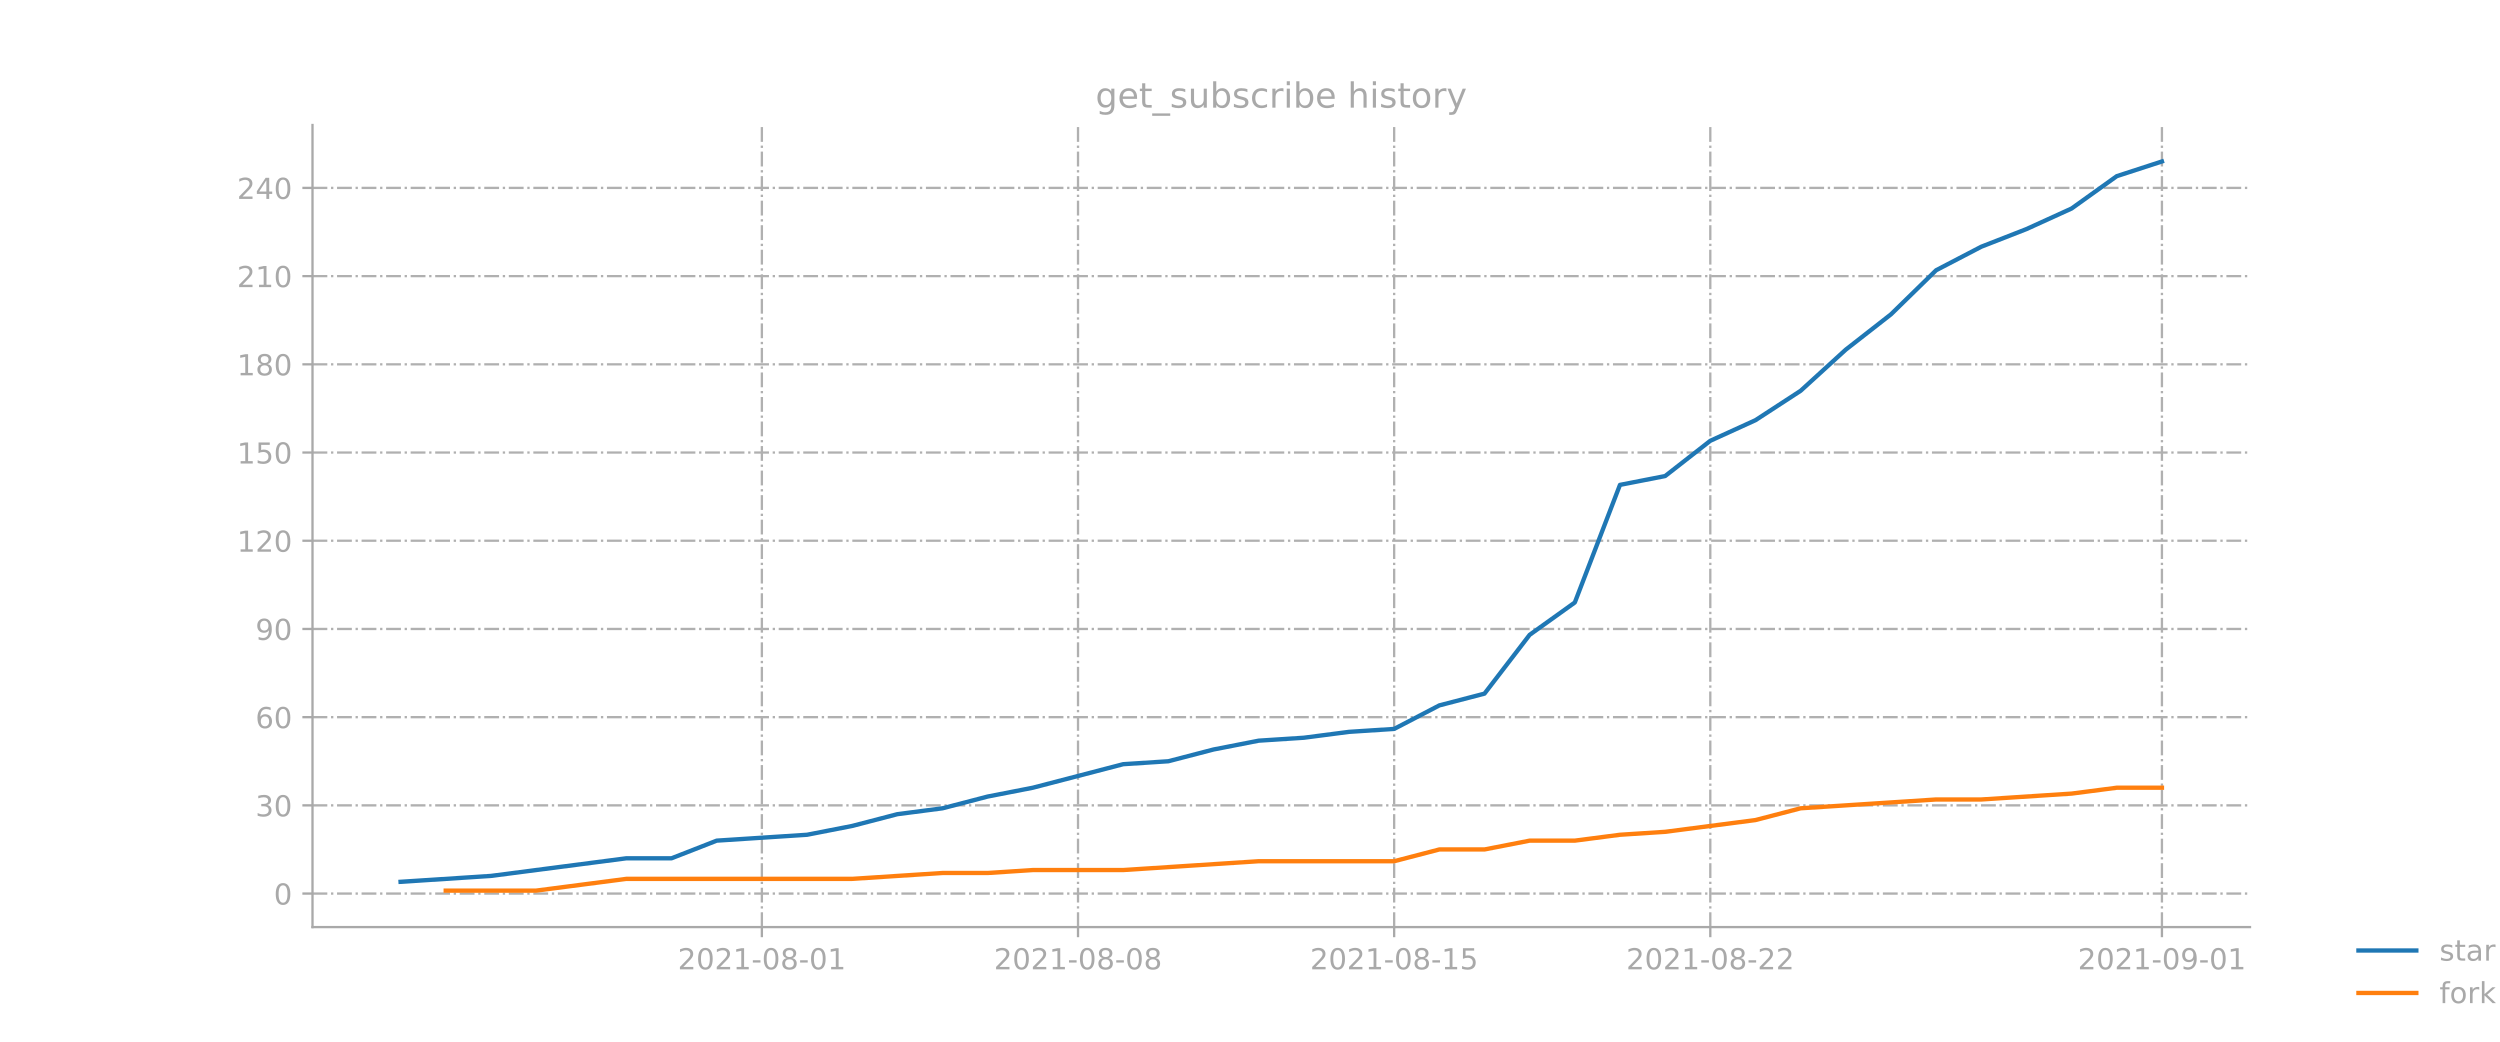
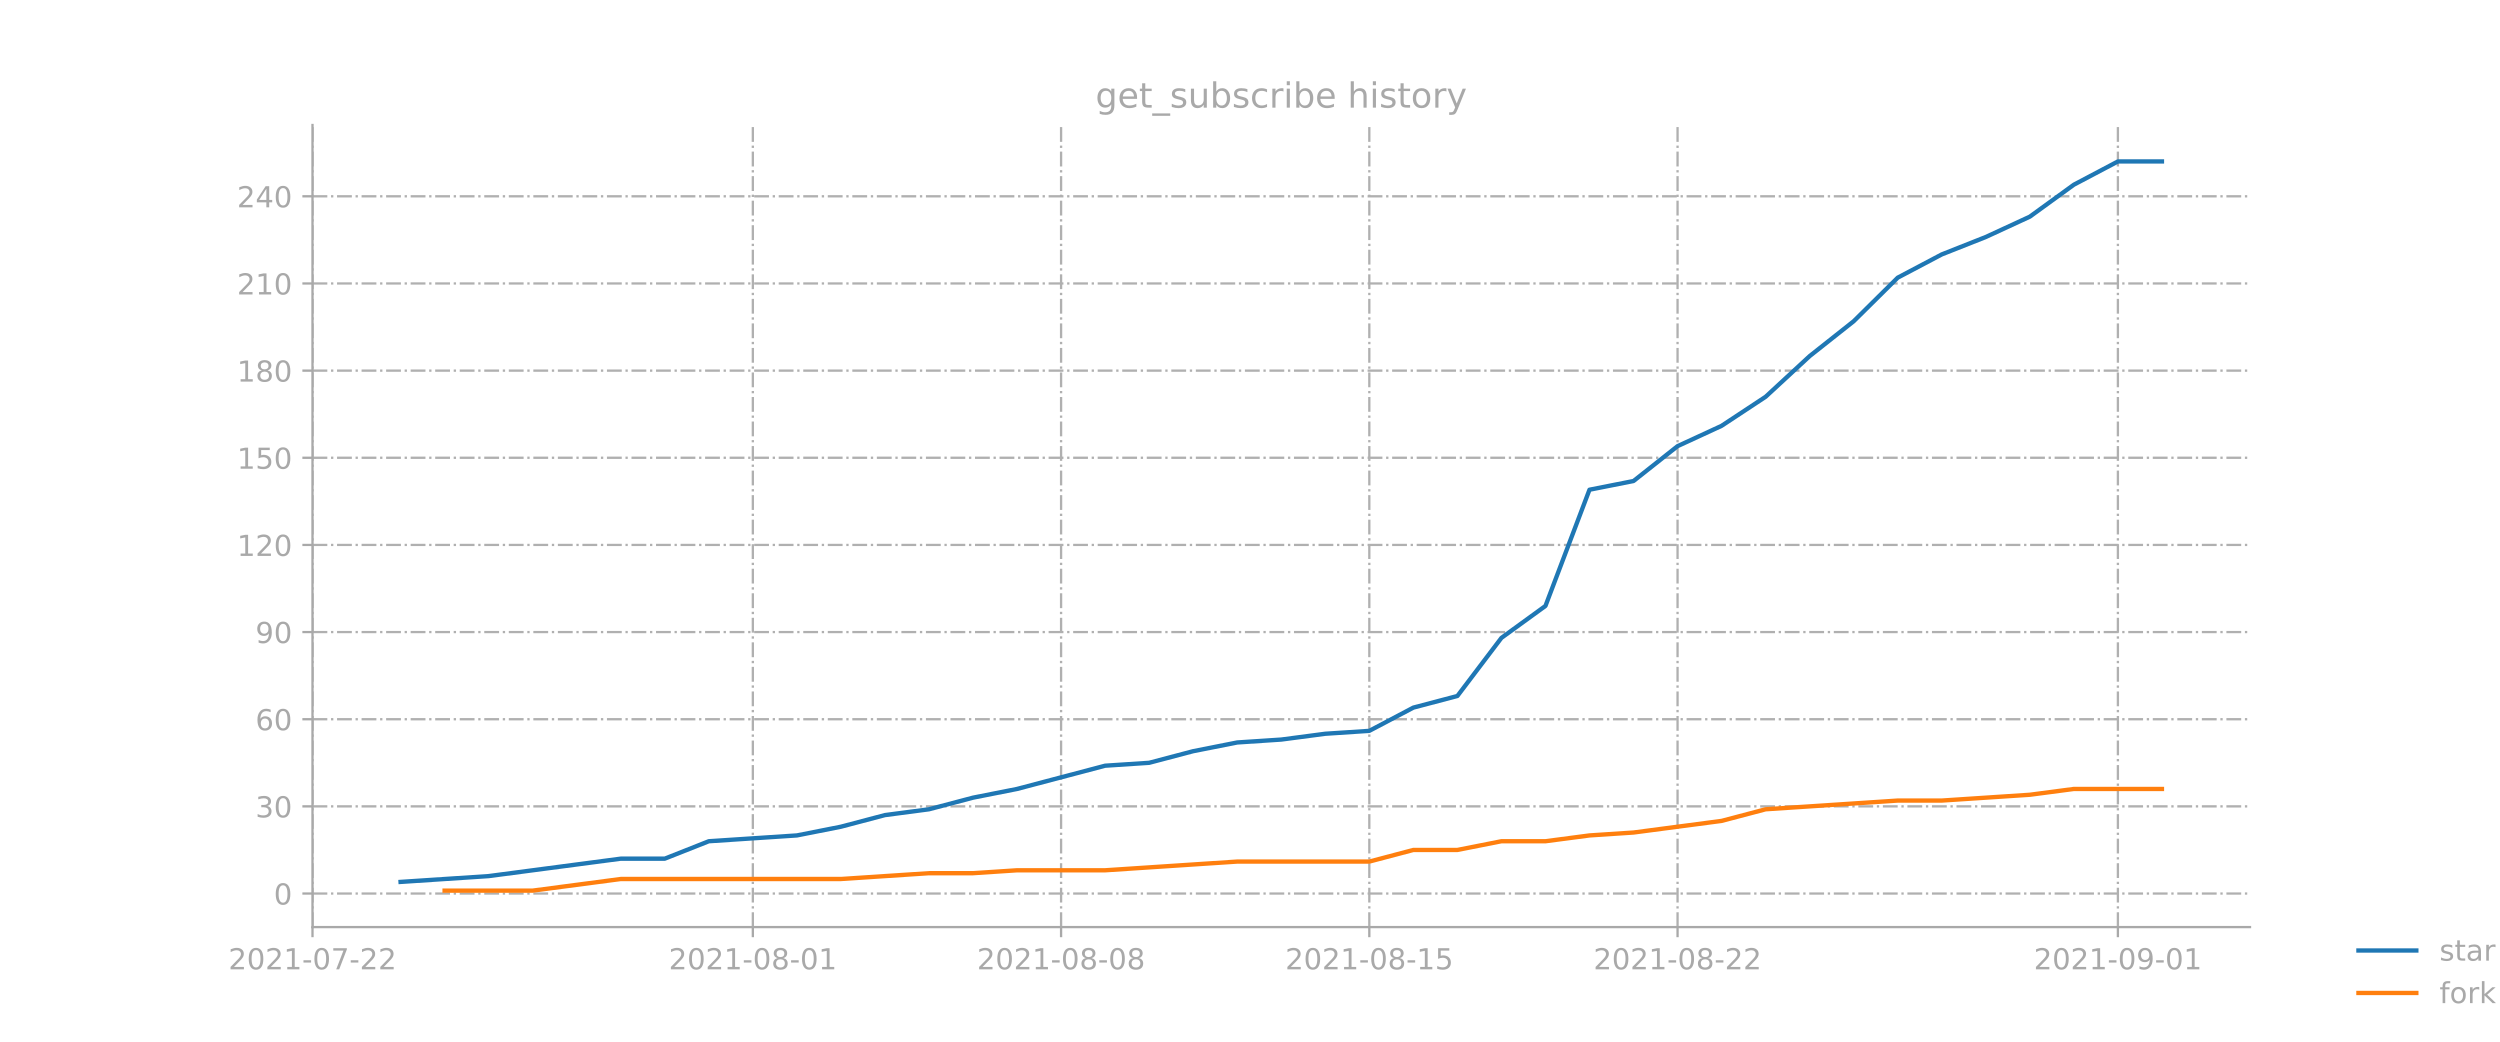
<svg xmlns="http://www.w3.org/2000/svg" xmlns:xlink="http://www.w3.org/1999/xlink" height="360pt" version="1.1" viewBox="0 0 864 360" width="864pt">
  <defs>
    <style type="text/css">*{stroke-linecap:butt;stroke-linejoin:round;}</style>
  </defs>
  <g id="figure_1">
    <g id="patch_1">
      <path d="M 0 360  L 864 360  L 864 0  L 0 0  z " style="fill:none;opacity:0;" />
    </g>
    <g id="axes_1">
      <g id="patch_2">
        <path d="M 108 320.4  L 777.6 320.4  L 777.6 43.2  L 108 43.2  z " style="fill:none;opacity:0;" />
      </g>
      <g id="matplotlib.axis_1">
        <g id="xtick_1">
          <g id="line2d_1">
-             <path clip-path="url(#pf1e9aa871b)" d="M 263.303 320.4  L 263.303 43.2  " style="fill:none;stroke:#b0b0b0;stroke-dasharray:5.12,1.28,0.8,1.28;stroke-dashoffset:0;stroke-width:0.8;" />
+             <path clip-path="url(#pf4bab30ec6)" d="M 108 320.4  L 108 43.2  " style="fill:none;stroke:#b0b0b0;stroke-dasharray:5.12,1.28,0.8,1.28;stroke-dashoffset:0;stroke-width:0.8;" />
          </g>
          <g id="line2d_2">
            <defs>
-               <path d="M 0 0  L 0 3.5  " id="m5c822898a3" style="stroke:#a9a9a9;stroke-width:0.8;" />
+               <path d="M 0 0  L 0 3.5  " id="md288238824" style="stroke:#a9a9a9;stroke-width:0.8;" />
            </defs>
            <g>
-               <use style="fill:#a9a9a9;stroke:#a9a9a9;stroke-width:0.8;" x="263.303" xlink:href="#m5c822898a3" y="320.4" />
+               <use style="fill:#a9a9a9;stroke:#a9a9a9;stroke-width:0.8;" x="108" xlink:href="#md288238824" y="320.4" />
            </g>
          </g>
          <g id="text_1">
-             <g style="fill:#a9a9a9;" transform="translate(234.2457 334.9984)scale(0.1 -0.1)">
+             <g style="fill:#a9a9a9;" transform="translate(78.94219 334.9984)scale(0.1 -0.1)">
              <defs>
                <path d="M 1228 531  L 3431 531  L 3431 0  L 469 0  L 469 531  Q 828 903 1448 1529  Q 2069 2156 2228 2338  Q 2531 2678 2651 2914  Q 2772 3150 2772 3378  Q 2772 3750 2511 3984  Q 2250 4219 1831 4219  Q 1534 4219 1204 4116  Q 875 4013 500 3803  L 500 4441  Q 881 4594 1212 4672  Q 1544 4750 1819 4750  Q 2544 4750 2975 4387  Q 3406 4025 3406 3419  Q 3406 3131 3298 2873  Q 3191 2616 2906 2266  Q 2828 2175 2409 1742  Q 1991 1309 1228 531  z " id="DejaVuSans-32" transform="scale(0.015625)" />
                <path d="M 2034 4250  Q 1547 4250 1301 3770  Q 1056 3291 1056 2328  Q 1056 1369 1301 889  Q 1547 409 2034 409  Q 2525 409 2770 889  Q 3016 1369 3016 2328  Q 3016 3291 2770 3770  Q 2525 4250 2034 4250  z M 2034 4750  Q 2819 4750 3233 4129  Q 3647 3509 3647 2328  Q 3647 1150 3233 529  Q 2819 -91 2034 -91  Q 1250 -91 836 529  Q 422 1150 422 2328  Q 422 3509 836 4129  Q 1250 4750 2034 4750  z " id="DejaVuSans-30" transform="scale(0.015625)" />
                <path d="M 794 531  L 1825 531  L 1825 4091  L 703 3866  L 703 4441  L 1819 4666  L 2450 4666  L 2450 531  L 3481 531  L 3481 0  L 794 0  L 794 531  z " id="DejaVuSans-31" transform="scale(0.015625)" />
                <path d="M 313 2009  L 1997 2009  L 1997 1497  L 313 1497  L 313 2009  z " id="DejaVuSans-2d" transform="scale(0.015625)" />
+                 <path d="M 525 4666  L 3525 4666  L 3525 4397  L 1831 0  L 1172 0  L 2766 4134  L 525 4134  L 525 4666  z " id="DejaVuSans-37" transform="scale(0.015625)" />
+               </defs>
+               <use xlink:href="#DejaVuSans-32" />
+               <use x="63.623" xlink:href="#DejaVuSans-30" />
+               <use x="127.246" xlink:href="#DejaVuSans-32" />
+               <use x="190.869" xlink:href="#DejaVuSans-31" />
+               <use x="254.492" xlink:href="#DejaVuSans-2d" />
+               <use x="290.576" xlink:href="#DejaVuSans-30" />
+               <use x="354.199" xlink:href="#DejaVuSans-37" />
+               <use x="417.822" xlink:href="#DejaVuSans-2d" />
+               <use x="453.906" xlink:href="#DejaVuSans-32" />
+               <use x="517.529" xlink:href="#DejaVuSans-32" />
+             </g>
+           </g>
+         </g>
+         <g id="xtick_2">
+           <g id="line2d_3">
+             <path clip-path="url(#pf4bab30ec6)" d="M 260.182 320.4  L 260.182 43.2  " style="fill:none;stroke:#b0b0b0;stroke-dasharray:5.12,1.28,0.8,1.28;stroke-dashoffset:0;stroke-width:0.8;" />
+           </g>
+           <g id="line2d_4">
+             <g>
+               <use style="fill:#a9a9a9;stroke:#a9a9a9;stroke-width:0.8;" x="260.182" xlink:href="#md288238824" y="320.4" />
+             </g>
+           </g>
+           <g id="text_2">
+             <g style="fill:#a9a9a9;" transform="translate(231.124 334.9984)scale(0.1 -0.1)">
+               <defs>
                <path d="M 2034 2216  Q 1584 2216 1326 1975  Q 1069 1734 1069 1313  Q 1069 891 1326 650  Q 1584 409 2034 409  Q 2484 409 2743 651  Q 3003 894 3003 1313  Q 3003 1734 2745 1975  Q 2488 2216 2034 2216  z M 1403 2484  Q 997 2584 770 2862  Q 544 3141 544 3541  Q 544 4100 942 4425  Q 1341 4750 2034 4750  Q 2731 4750 3128 4425  Q 3525 4100 3525 3541  Q 3525 3141 3298 2862  Q 3072 2584 2669 2484  Q 3125 2378 3379 2068  Q 3634 1759 3634 1313  Q 3634 634 3220 271  Q 2806 -91 2034 -91  Q 1263 -91 848 271  Q 434 634 434 1313  Q 434 1759 690 2068  Q 947 2378 1403 2484  z M 1172 3481  Q 1172 3119 1398 2916  Q 1625 2713 2034 2713  Q 2441 2713 2670 2916  Q 2900 3119 2900 3481  Q 2900 3844 2670 4047  Q 2441 4250 2034 4250  Q 1625 4250 1398 4047  Q 1172 3844 1172 3481  z " id="DejaVuSans-38" transform="scale(0.015625)" />
              </defs>
              <use xlink:href="#DejaVuSans-32" />
              <use x="63.623" xlink:href="#DejaVuSans-30" />
              <use x="127.246" xlink:href="#DejaVuSans-32" />
              <use x="190.869" xlink:href="#DejaVuSans-31" />
              <use x="254.492" xlink:href="#DejaVuSans-2d" />
              <use x="290.576" xlink:href="#DejaVuSans-30" />
              <use x="354.199" xlink:href="#DejaVuSans-38" />
              <use x="417.822" xlink:href="#DejaVuSans-2d" />
              <use x="453.906" xlink:href="#DejaVuSans-30" />
              <use x="517.529" xlink:href="#DejaVuSans-31" />
            </g>
          </g>
        </g>
-         <g id="xtick_2">
-           <g id="line2d_3">
-             <path clip-path="url(#pf1e9aa871b)" d="M 372.562 320.4  L 372.562 43.2  " style="fill:none;stroke:#b0b0b0;stroke-dasharray:5.12,1.28,0.8,1.28;stroke-dashoffset:0;stroke-width:0.8;" />
-           </g>
-           <g id="line2d_4">
-             <g>
-               <use style="fill:#a9a9a9;stroke:#a9a9a9;stroke-width:0.8;" x="372.562" xlink:href="#m5c822898a3" y="320.4" />
-             </g>
-           </g>
-           <g id="text_2">
-             <g style="fill:#a9a9a9;" transform="translate(343.5044 334.9984)scale(0.1 -0.1)">
+         <g id="xtick_3">
+           <g id="line2d_5">
+             <path clip-path="url(#pf4bab30ec6)" d="M 366.709 320.4  L 366.709 43.2  " style="fill:none;stroke:#b0b0b0;stroke-dasharray:5.12,1.28,0.8,1.28;stroke-dashoffset:0;stroke-width:0.8;" />
+           </g>
+           <g id="line2d_6">
+             <g>
+               <use style="fill:#a9a9a9;stroke:#a9a9a9;stroke-width:0.8;" x="366.709" xlink:href="#md288238824" y="320.4" />
+             </g>
+           </g>
+           <g id="text_3">
+             <g style="fill:#a9a9a9;" transform="translate(337.6513 334.9984)scale(0.1 -0.1)">
              <use xlink:href="#DejaVuSans-32" />
              <use x="63.623" xlink:href="#DejaVuSans-30" />
              <use x="127.246" xlink:href="#DejaVuSans-32" />
              <use x="190.869" xlink:href="#DejaVuSans-31" />
              <use x="254.492" xlink:href="#DejaVuSans-2d" />
              <use x="290.576" xlink:href="#DejaVuSans-30" />
              <use x="354.199" xlink:href="#DejaVuSans-38" />
              <use x="417.822" xlink:href="#DejaVuSans-2d" />
              <use x="453.906" xlink:href="#DejaVuSans-30" />
              <use x="517.529" xlink:href="#DejaVuSans-38" />
            </g>
          </g>
        </g>
-         <g id="xtick_3">
-           <g id="line2d_5">
-             <path clip-path="url(#pf1e9aa871b)" d="M 481.821 320.4  L 481.821 43.2  " style="fill:none;stroke:#b0b0b0;stroke-dasharray:5.12,1.28,0.8,1.28;stroke-dashoffset:0;stroke-width:0.8;" />
-           </g>
-           <g id="line2d_6">
-             <g>
-               <use style="fill:#a9a9a9;stroke:#a9a9a9;stroke-width:0.8;" x="481.821" xlink:href="#m5c822898a3" y="320.4" />
-             </g>
-           </g>
-           <g id="text_3">
-             <g style="fill:#a9a9a9;" transform="translate(452.7632 334.9984)scale(0.1 -0.1)">
+         <g id="xtick_4">
+           <g id="line2d_7">
+             <path clip-path="url(#pf4bab30ec6)" d="M 473.236 320.4  L 473.236 43.2  " style="fill:none;stroke:#b0b0b0;stroke-dasharray:5.12,1.28,0.8,1.28;stroke-dashoffset:0;stroke-width:0.8;" />
+           </g>
+           <g id="line2d_8">
+             <g>
+               <use style="fill:#a9a9a9;stroke:#a9a9a9;stroke-width:0.8;" x="473.236" xlink:href="#md288238824" y="320.4" />
+             </g>
+           </g>
+           <g id="text_4">
+             <g style="fill:#a9a9a9;" transform="translate(444.1786 334.9984)scale(0.1 -0.1)">
              <defs>
                <path d="M 691 4666  L 3169 4666  L 3169 4134  L 1269 4134  L 1269 2991  Q 1406 3038 1543 3061  Q 1681 3084 1819 3084  Q 2600 3084 3056 2656  Q 3513 2228 3513 1497  Q 3513 744 3044 326  Q 2575 -91 1722 -91  Q 1428 -91 1123 -41  Q 819 9 494 109  L 494 744  Q 775 591 1075 516  Q 1375 441 1709 441  Q 2250 441 2565 725  Q 2881 1009 2881 1497  Q 2881 1984 2565 2268  Q 2250 2553 1709 2553  Q 1456 2553 1204 2497  Q 953 2441 691 2322  L 691 4666  z " id="DejaVuSans-35" transform="scale(0.015625)" />
              </defs>
              <use xlink:href="#DejaVuSans-32" />
              <use x="63.623" xlink:href="#DejaVuSans-30" />
              <use x="127.246" xlink:href="#DejaVuSans-32" />
              <use x="190.869" xlink:href="#DejaVuSans-31" />
              <use x="254.492" xlink:href="#DejaVuSans-2d" />
              <use x="290.576" xlink:href="#DejaVuSans-30" />
              <use x="354.199" xlink:href="#DejaVuSans-38" />
              <use x="417.822" xlink:href="#DejaVuSans-2d" />
              <use x="453.906" xlink:href="#DejaVuSans-31" />
              <use x="517.529" xlink:href="#DejaVuSans-35" />
            </g>
          </g>
        </g>
-         <g id="xtick_4">
-           <g id="line2d_7">
-             <path clip-path="url(#pf1e9aa871b)" d="M 591.08 320.4  L 591.08 43.2  " style="fill:none;stroke:#b0b0b0;stroke-dasharray:5.12,1.28,0.8,1.28;stroke-dashoffset:0;stroke-width:0.8;" />
-           </g>
-           <g id="line2d_8">
-             <g>
-               <use style="fill:#a9a9a9;stroke:#a9a9a9;stroke-width:0.8;" x="591.08" xlink:href="#m5c822898a3" y="320.4" />
-             </g>
-           </g>
-           <g id="text_4">
-             <g style="fill:#a9a9a9;" transform="translate(562.0219 334.9984)scale(0.1 -0.1)">
+         <g id="xtick_5">
+           <g id="line2d_9">
+             <path clip-path="url(#pf4bab30ec6)" d="M 579.764 320.4  L 579.764 43.2  " style="fill:none;stroke:#b0b0b0;stroke-dasharray:5.12,1.28,0.8,1.28;stroke-dashoffset:0;stroke-width:0.8;" />
+           </g>
+           <g id="line2d_10">
+             <g>
+               <use style="fill:#a9a9a9;stroke:#a9a9a9;stroke-width:0.8;" x="579.764" xlink:href="#md288238824" y="320.4" />
+             </g>
+           </g>
+           <g id="text_5">
+             <g style="fill:#a9a9a9;" transform="translate(550.7058 334.9984)scale(0.1 -0.1)">
              <use xlink:href="#DejaVuSans-32" />
              <use x="63.623" xlink:href="#DejaVuSans-30" />
              <use x="127.246" xlink:href="#DejaVuSans-32" />
              <use x="190.869" xlink:href="#DejaVuSans-31" />
              <use x="254.492" xlink:href="#DejaVuSans-2d" />
              <use x="290.576" xlink:href="#DejaVuSans-30" />
              <use x="354.199" xlink:href="#DejaVuSans-38" />
              <use x="417.822" xlink:href="#DejaVuSans-2d" />
              <use x="453.906" xlink:href="#DejaVuSans-32" />
              <use x="517.529" xlink:href="#DejaVuSans-32" />
            </g>
          </g>
        </g>
-         <g id="xtick_5">
-           <g id="line2d_9">
-             <path clip-path="url(#pf1e9aa871b)" d="M 747.164 320.4  L 747.164 43.2  " style="fill:none;stroke:#b0b0b0;stroke-dasharray:5.12,1.28,0.8,1.28;stroke-dashoffset:0;stroke-width:0.8;" />
-           </g>
-           <g id="line2d_10">
-             <g>
-               <use style="fill:#a9a9a9;stroke:#a9a9a9;stroke-width:0.8;" x="747.164" xlink:href="#m5c822898a3" y="320.4" />
-             </g>
-           </g>
-           <g id="text_5">
-             <g style="fill:#a9a9a9;" transform="translate(718.1058 334.9984)scale(0.1 -0.1)">
+         <g id="xtick_6">
+           <g id="line2d_11">
+             <path clip-path="url(#pf4bab30ec6)" d="M 731.945 320.4  L 731.945 43.2  " style="fill:none;stroke:#b0b0b0;stroke-dasharray:5.12,1.28,0.8,1.28;stroke-dashoffset:0;stroke-width:0.8;" />
+           </g>
+           <g id="line2d_12">
+             <g>
+               <use style="fill:#a9a9a9;stroke:#a9a9a9;stroke-width:0.8;" x="731.945" xlink:href="#md288238824" y="320.4" />
+             </g>
+           </g>
+           <g id="text_6">
+             <g style="fill:#a9a9a9;" transform="translate(702.8876 334.9984)scale(0.1 -0.1)">
              <defs>
                <path d="M 703 97  L 703 672  Q 941 559 1184 500  Q 1428 441 1663 441  Q 2288 441 2617 861  Q 2947 1281 2994 2138  Q 2813 1869 2534 1725  Q 2256 1581 1919 1581  Q 1219 1581 811 2004  Q 403 2428 403 3163  Q 403 3881 828 4315  Q 1253 4750 1959 4750  Q 2769 4750 3195 4129  Q 3622 3509 3622 2328  Q 3622 1225 3098 567  Q 2575 -91 1691 -91  Q 1453 -91 1209 -44  Q 966 3 703 97  z M 1959 2075  Q 2384 2075 2632 2365  Q 2881 2656 2881 3163  Q 2881 3666 2632 3958  Q 2384 4250 1959 4250  Q 1534 4250 1286 3958  Q 1038 3666 1038 3163  Q 1038 2656 1286 2365  Q 1534 2075 1959 2075  z " id="DejaVuSans-39" transform="scale(0.015625)" />
              </defs>
              <use xlink:href="#DejaVuSans-32" />
              <use x="63.623" xlink:href="#DejaVuSans-30" />
              <use x="127.246" xlink:href="#DejaVuSans-32" />
              <use x="190.869" xlink:href="#DejaVuSans-31" />
              <use x="254.492" xlink:href="#DejaVuSans-2d" />
              <use x="290.576" xlink:href="#DejaVuSans-30" />
              <use x="354.199" xlink:href="#DejaVuSans-39" />
              <use x="417.822" xlink:href="#DejaVuSans-2d" />
              <use x="453.906" xlink:href="#DejaVuSans-30" />
              <use x="517.529" xlink:href="#DejaVuSans-31" />
            </g>
          </g>
        </g>
      </g>
      <g id="matplotlib.axis_2">
        <g id="ytick_1">
-           <g id="line2d_11">
-             <path clip-path="url(#pf1e9aa871b)" d="M 108 308.816  L 777.6 308.816  " style="fill:none;stroke:#b0b0b0;stroke-dasharray:5.12,1.28,0.8,1.28;stroke-dashoffset:0;stroke-width:0.8;" />
-           </g>
-           <g id="line2d_12">
+           <g id="line2d_13">
+             <path clip-path="url(#pf4bab30ec6)" d="M 108 308.804  L 777.6 308.804  " style="fill:none;stroke:#b0b0b0;stroke-dasharray:5.12,1.28,0.8,1.28;stroke-dashoffset:0;stroke-width:0.8;" />
+           </g>
+           <g id="line2d_14">
            <defs>
-               <path d="M 0 0  L -3.5 0  " id="m7d545efb96" style="stroke:#a9a9a9;stroke-width:0.8;" />
+               <path d="M 0 0  L -3.5 0  " id="m6a8b160acd" style="stroke:#a9a9a9;stroke-width:0.8;" />
            </defs>
            <g>
-               <use style="fill:#a9a9a9;stroke:#a9a9a9;stroke-width:0.8;" x="108" xlink:href="#m7d545efb96" y="308.816" />
-             </g>
-           </g>
-           <g id="text_6">
-             <g style="fill:#a9a9a9;" transform="translate(94.6375 312.6153)scale(0.1 -0.1)">
+               <use style="fill:#a9a9a9;stroke:#a9a9a9;stroke-width:0.8;" x="108" xlink:href="#m6a8b160acd" y="308.804" />
+             </g>
+           </g>
+           <g id="text_7">
+             <g style="fill:#a9a9a9;" transform="translate(94.6375 312.6032)scale(0.1 -0.1)">
              <use xlink:href="#DejaVuSans-30" />
            </g>
          </g>
        </g>
        <g id="ytick_2">
-           <g id="line2d_13">
-             <path clip-path="url(#pf1e9aa871b)" d="M 108 278.332  L 777.6 278.332  " style="fill:none;stroke:#b0b0b0;stroke-dasharray:5.12,1.28,0.8,1.28;stroke-dashoffset:0;stroke-width:0.8;" />
-           </g>
-           <g id="line2d_14">
-             <g>
-               <use style="fill:#a9a9a9;stroke:#a9a9a9;stroke-width:0.8;" x="108" xlink:href="#m7d545efb96" y="278.332" />
-             </g>
-           </g>
-           <g id="text_7">
-             <g style="fill:#a9a9a9;" transform="translate(88.275 282.1315)scale(0.1 -0.1)">
+           <g id="line2d_15">
+             <path clip-path="url(#pf4bab30ec6)" d="M 108 278.684  L 777.6 278.684  " style="fill:none;stroke:#b0b0b0;stroke-dasharray:5.12,1.28,0.8,1.28;stroke-dashoffset:0;stroke-width:0.8;" />
+           </g>
+           <g id="line2d_16">
+             <g>
+               <use style="fill:#a9a9a9;stroke:#a9a9a9;stroke-width:0.8;" x="108" xlink:href="#m6a8b160acd" y="278.684" />
+             </g>
+           </g>
+           <g id="text_8">
+             <g style="fill:#a9a9a9;" transform="translate(88.275 282.4837)scale(0.1 -0.1)">
              <defs>
                <path d="M 2597 2516  Q 3050 2419 3304 2112  Q 3559 1806 3559 1356  Q 3559 666 3084 287  Q 2609 -91 1734 -91  Q 1441 -91 1130 -33  Q 819 25 488 141  L 488 750  Q 750 597 1062 519  Q 1375 441 1716 441  Q 2309 441 2620 675  Q 2931 909 2931 1356  Q 2931 1769 2642 2001  Q 2353 2234 1838 2234  L 1294 2234  L 1294 2753  L 1863 2753  Q 2328 2753 2575 2939  Q 2822 3125 2822 3475  Q 2822 3834 2567 4026  Q 2313 4219 1838 4219  Q 1578 4219 1281 4162  Q 984 4106 628 3988  L 628 4550  Q 988 4650 1302 4700  Q 1616 4750 1894 4750  Q 2613 4750 3031 4423  Q 3450 4097 3450 3541  Q 3450 3153 3228 2886  Q 3006 2619 2597 2516  z " id="DejaVuSans-33" transform="scale(0.015625)" />
              </defs>
              <use xlink:href="#DejaVuSans-33" />
              <use x="63.623" xlink:href="#DejaVuSans-30" />
            </g>
          </g>
        </g>
        <g id="ytick_3">
-           <g id="line2d_15">
-             <path clip-path="url(#pf1e9aa871b)" d="M 108 247.848  L 777.6 247.848  " style="fill:none;stroke:#b0b0b0;stroke-dasharray:5.12,1.28,0.8,1.28;stroke-dashoffset:0;stroke-width:0.8;" />
-           </g>
-           <g id="line2d_16">
-             <g>
-               <use style="fill:#a9a9a9;stroke:#a9a9a9;stroke-width:0.8;" x="108" xlink:href="#m7d545efb96" y="247.848" />
-             </g>
-           </g>
-           <g id="text_8">
-             <g style="fill:#a9a9a9;" transform="translate(88.275 251.6476)scale(0.1 -0.1)">
+           <g id="line2d_17">
+             <path clip-path="url(#pf4bab30ec6)" d="M 108 248.565  L 777.6 248.565  " style="fill:none;stroke:#b0b0b0;stroke-dasharray:5.12,1.28,0.8,1.28;stroke-dashoffset:0;stroke-width:0.8;" />
+           </g>
+           <g id="line2d_18">
+             <g>
+               <use style="fill:#a9a9a9;stroke:#a9a9a9;stroke-width:0.8;" x="108" xlink:href="#m6a8b160acd" y="248.565" />
+             </g>
+           </g>
+           <g id="text_9">
+             <g style="fill:#a9a9a9;" transform="translate(88.275 252.3642)scale(0.1 -0.1)">
              <defs>
                <path d="M 2113 2584  Q 1688 2584 1439 2293  Q 1191 2003 1191 1497  Q 1191 994 1439 701  Q 1688 409 2113 409  Q 2538 409 2786 701  Q 3034 994 3034 1497  Q 3034 2003 2786 2293  Q 2538 2584 2113 2584  z M 3366 4563  L 3366 3988  Q 3128 4100 2886 4159  Q 2644 4219 2406 4219  Q 1781 4219 1451 3797  Q 1122 3375 1075 2522  Q 1259 2794 1537 2939  Q 1816 3084 2150 3084  Q 2853 3084 3261 2657  Q 3669 2231 3669 1497  Q 3669 778 3244 343  Q 2819 -91 2113 -91  Q 1303 -91 875 529  Q 447 1150 447 2328  Q 447 3434 972 4092  Q 1497 4750 2381 4750  Q 2619 4750 2861 4703  Q 3103 4656 3366 4563  z " id="DejaVuSans-36" transform="scale(0.015625)" />
              </defs>
              <use xlink:href="#DejaVuSans-36" />
              <use x="63.623" xlink:href="#DejaVuSans-30" />
            </g>
          </g>
        </g>
        <g id="ytick_4">
-           <g id="line2d_17">
-             <path clip-path="url(#pf1e9aa871b)" d="M 108 217.365  L 777.6 217.365  " style="fill:none;stroke:#b0b0b0;stroke-dasharray:5.12,1.28,0.8,1.28;stroke-dashoffset:0;stroke-width:0.8;" />
-           </g>
-           <g id="line2d_18">
-             <g>
-               <use style="fill:#a9a9a9;stroke:#a9a9a9;stroke-width:0.8;" x="108" xlink:href="#m7d545efb96" y="217.365" />
-             </g>
-           </g>
-           <g id="text_9">
-             <g style="fill:#a9a9a9;" transform="translate(88.275 221.1637)scale(0.1 -0.1)">
+           <g id="line2d_19">
+             <path clip-path="url(#pf4bab30ec6)" d="M 108 218.445  L 777.6 218.445  " style="fill:none;stroke:#b0b0b0;stroke-dasharray:5.12,1.28,0.8,1.28;stroke-dashoffset:0;stroke-width:0.8;" />
+           </g>
+           <g id="line2d_20">
+             <g>
+               <use style="fill:#a9a9a9;stroke:#a9a9a9;stroke-width:0.8;" x="108" xlink:href="#m6a8b160acd" y="218.445" />
+             </g>
+           </g>
+           <g id="text_10">
+             <g style="fill:#a9a9a9;" transform="translate(88.275 222.2446)scale(0.1 -0.1)">
              <use xlink:href="#DejaVuSans-39" />
              <use x="63.623" xlink:href="#DejaVuSans-30" />
            </g>
          </g>
        </g>
        <g id="ytick_5">
-           <g id="line2d_19">
-             <path clip-path="url(#pf1e9aa871b)" d="M 108 186.881  L 777.6 186.881  " style="fill:none;stroke:#b0b0b0;stroke-dasharray:5.12,1.28,0.8,1.28;stroke-dashoffset:0;stroke-width:0.8;" />
-           </g>
-           <g id="line2d_20">
-             <g>
-               <use style="fill:#a9a9a9;stroke:#a9a9a9;stroke-width:0.8;" x="108" xlink:href="#m7d545efb96" y="186.881" />
-             </g>
-           </g>
-           <g id="text_10">
-             <g style="fill:#a9a9a9;" transform="translate(81.9125 190.6799)scale(0.1 -0.1)">
+           <g id="line2d_21">
+             <path clip-path="url(#pf4bab30ec6)" d="M 108 188.326  L 777.6 188.326  " style="fill:none;stroke:#b0b0b0;stroke-dasharray:5.12,1.28,0.8,1.28;stroke-dashoffset:0;stroke-width:0.8;" />
+           </g>
+           <g id="line2d_22">
+             <g>
+               <use style="fill:#a9a9a9;stroke:#a9a9a9;stroke-width:0.8;" x="108" xlink:href="#m6a8b160acd" y="188.326" />
+             </g>
+           </g>
+           <g id="text_11">
+             <g style="fill:#a9a9a9;" transform="translate(81.9125 192.1251)scale(0.1 -0.1)">
              <use xlink:href="#DejaVuSans-31" />
              <use x="63.623" xlink:href="#DejaVuSans-32" />
              <use x="127.246" xlink:href="#DejaVuSans-30" />
            </g>
          </g>
        </g>
        <g id="ytick_6">
-           <g id="line2d_21">
-             <path clip-path="url(#pf1e9aa871b)" d="M 108 156.397  L 777.6 156.397  " style="fill:none;stroke:#b0b0b0;stroke-dasharray:5.12,1.28,0.8,1.28;stroke-dashoffset:0;stroke-width:0.8;" />
-           </g>
-           <g id="line2d_22">
-             <g>
-               <use style="fill:#a9a9a9;stroke:#a9a9a9;stroke-width:0.8;" x="108" xlink:href="#m7d545efb96" y="156.397" />
-             </g>
-           </g>
-           <g id="text_11">
-             <g style="fill:#a9a9a9;" transform="translate(81.9125 160.196)scale(0.1 -0.1)">
+           <g id="line2d_23">
+             <path clip-path="url(#pf4bab30ec6)" d="M 108 158.206  L 777.6 158.206  " style="fill:none;stroke:#b0b0b0;stroke-dasharray:5.12,1.28,0.8,1.28;stroke-dashoffset:0;stroke-width:0.8;" />
+           </g>
+           <g id="line2d_24">
+             <g>
+               <use style="fill:#a9a9a9;stroke:#a9a9a9;stroke-width:0.8;" x="108" xlink:href="#m6a8b160acd" y="158.206" />
+             </g>
+           </g>
+           <g id="text_12">
+             <g style="fill:#a9a9a9;" transform="translate(81.9125 162.0056)scale(0.1 -0.1)">
              <use xlink:href="#DejaVuSans-31" />
              <use x="63.623" xlink:href="#DejaVuSans-35" />
              <use x="127.246" xlink:href="#DejaVuSans-30" />
            </g>
          </g>
        </g>
        <g id="ytick_7">
-           <g id="line2d_23">
-             <path clip-path="url(#pf1e9aa871b)" d="M 108 125.913  L 777.6 125.913  " style="fill:none;stroke:#b0b0b0;stroke-dasharray:5.12,1.28,0.8,1.28;stroke-dashoffset:0;stroke-width:0.8;" />
-           </g>
-           <g id="line2d_24">
-             <g>
-               <use style="fill:#a9a9a9;stroke:#a9a9a9;stroke-width:0.8;" x="108" xlink:href="#m7d545efb96" y="125.913" />
-             </g>
-           </g>
-           <g id="text_12">
-             <g style="fill:#a9a9a9;" transform="translate(81.9125 129.7121)scale(0.1 -0.1)">
+           <g id="line2d_25">
+             <path clip-path="url(#pf4bab30ec6)" d="M 108 128.087  L 777.6 128.087  " style="fill:none;stroke:#b0b0b0;stroke-dasharray:5.12,1.28,0.8,1.28;stroke-dashoffset:0;stroke-width:0.8;" />
+           </g>
+           <g id="line2d_26">
+             <g>
+               <use style="fill:#a9a9a9;stroke:#a9a9a9;stroke-width:0.8;" x="108" xlink:href="#m6a8b160acd" y="128.087" />
+             </g>
+           </g>
+           <g id="text_13">
+             <g style="fill:#a9a9a9;" transform="translate(81.9125 131.8861)scale(0.1 -0.1)">
              <use xlink:href="#DejaVuSans-31" />
              <use x="63.623" xlink:href="#DejaVuSans-38" />
              <use x="127.246" xlink:href="#DejaVuSans-30" />
            </g>
          </g>
        </g>
        <g id="ytick_8">
-           <g id="line2d_25">
-             <path clip-path="url(#pf1e9aa871b)" d="M 108 95.429  L 777.6 95.429  " style="fill:none;stroke:#b0b0b0;stroke-dasharray:5.12,1.28,0.8,1.28;stroke-dashoffset:0;stroke-width:0.8;" />
-           </g>
-           <g id="line2d_26">
-             <g>
-               <use style="fill:#a9a9a9;stroke:#a9a9a9;stroke-width:0.8;" x="108" xlink:href="#m7d545efb96" y="95.429" />
-             </g>
-           </g>
-           <g id="text_13">
-             <g style="fill:#a9a9a9;" transform="translate(81.9125 99.22825)scale(0.1 -0.1)">
+           <g id="line2d_27">
+             <path clip-path="url(#pf4bab30ec6)" d="M 108 97.967  L 777.6 97.967  " style="fill:none;stroke:#b0b0b0;stroke-dasharray:5.12,1.28,0.8,1.28;stroke-dashoffset:0;stroke-width:0.8;" />
+           </g>
+           <g id="line2d_28">
+             <g>
+               <use style="fill:#a9a9a9;stroke:#a9a9a9;stroke-width:0.8;" x="108" xlink:href="#m6a8b160acd" y="97.967" />
+             </g>
+           </g>
+           <g id="text_14">
+             <g style="fill:#a9a9a9;" transform="translate(81.9125 101.7665)scale(0.1 -0.1)">
              <use xlink:href="#DejaVuSans-32" />
              <use x="63.623" xlink:href="#DejaVuSans-31" />
              <use x="127.246" xlink:href="#DejaVuSans-30" />
            </g>
          </g>
        </g>
        <g id="ytick_9">
-           <g id="line2d_27">
-             <path clip-path="url(#pf1e9aa871b)" d="M 108 64.945  L 777.6 64.945  " style="fill:none;stroke:#b0b0b0;stroke-dasharray:5.12,1.28,0.8,1.28;stroke-dashoffset:0;stroke-width:0.8;" />
-           </g>
-           <g id="line2d_28">
-             <g>
-               <use style="fill:#a9a9a9;stroke:#a9a9a9;stroke-width:0.8;" x="108" xlink:href="#m7d545efb96" y="64.945" />
-             </g>
-           </g>
-           <g id="text_14">
-             <g style="fill:#a9a9a9;" transform="translate(81.9125 68.74438)scale(0.1 -0.1)">
+           <g id="line2d_29">
+             <path clip-path="url(#pf4bab30ec6)" d="M 108 67.848  L 777.6 67.848  " style="fill:none;stroke:#b0b0b0;stroke-dasharray:5.12,1.28,0.8,1.28;stroke-dashoffset:0;stroke-width:0.8;" />
+           </g>
+           <g id="line2d_30">
+             <g>
+               <use style="fill:#a9a9a9;stroke:#a9a9a9;stroke-width:0.8;" x="108" xlink:href="#m6a8b160acd" y="67.848" />
+             </g>
+           </g>
+           <g id="text_15">
+             <g style="fill:#a9a9a9;" transform="translate(81.9125 71.64703)scale(0.1 -0.1)">
              <defs>
                <path d="M 2419 4116  L 825 1625  L 2419 1625  L 2419 4116  z M 2253 4666  L 3047 4666  L 3047 1625  L 3713 1625  L 3713 1100  L 3047 1100  L 3047 0  L 2419 0  L 2419 1100  L 313 1100  L 313 1709  L 2253 4666  z " id="DejaVuSans-34" transform="scale(0.015625)" />
              </defs>
              <use xlink:href="#DejaVuSans-32" />
              <use x="63.623" xlink:href="#DejaVuSans-34" />
              <use x="127.246" xlink:href="#DejaVuSans-30" />
            </g>
          </g>
        </g>
      </g>
-       <g id="line2d_29">
-         <path clip-path="url(#pf1e9aa871b)" d="M 138.436 304.752  L 154.045 303.735  L 169.653 302.719  L 185.262 300.687  L 200.87 298.655  L 216.478 296.623  L 232.087 296.623  L 247.695 290.526  L 263.303 289.51  L 278.912 288.494  L 294.52 285.445  L 310.129 281.381  L 325.737 279.348  L 341.345 275.284  L 356.954 272.235  L 372.562 268.171  L 388.171 264.106  L 403.779 263.09  L 419.387 259.026  L 434.996 255.977  L 450.604 254.961  L 466.213 252.929  L 481.821 251.913  L 497.429 243.784  L 513.038 239.719  L 528.646 219.397  L 544.255 208.219  L 559.863 167.574  L 575.471 164.526  L 591.08 152.332  L 606.688 145.219  L 622.297 135.058  L 637.905 120.832  L 653.513 108.639  L 669.122 93.397  L 684.73 85.268  L 700.338 79.171  L 715.947 72.058  L 731.555 60.881  L 747.164 55.8  " style="fill:none;stroke:#1f77b4;stroke-linecap:square;stroke-width:1.5;" />
-       </g>
-       <g id="line2d_30">
-         <path clip-path="url(#pf1e9aa871b)" d="M 154.045 307.8  L 169.653 307.8  L 185.262 307.8  L 200.87 305.768  L 216.478 303.735  L 232.087 303.735  L 247.695 303.735  L 263.303 303.735  L 278.912 303.735  L 294.52 303.735  L 310.129 302.719  L 325.737 301.703  L 341.345 301.703  L 356.954 300.687  L 372.562 300.687  L 388.171 300.687  L 403.779 299.671  L 419.387 298.655  L 434.996 297.639  L 450.604 297.639  L 466.213 297.639  L 481.821 297.639  L 497.429 293.574  L 513.038 293.574  L 528.646 290.526  L 544.255 290.526  L 559.863 288.494  L 575.471 287.477  L 591.08 285.445  L 606.688 283.413  L 622.297 279.348  L 637.905 278.332  L 653.513 277.316  L 669.122 276.3  L 684.73 276.3  L 700.338 275.284  L 715.947 274.268  L 731.555 272.235  L 747.164 272.235  " style="fill:none;stroke:#ff7f0e;stroke-linecap:square;stroke-width:1.5;" />
+       <g id="line2d_31">
+         <path clip-path="url(#pf4bab30ec6)" d="M 138.436 304.788  L 153.655 303.784  L 168.873 302.78  L 184.091 300.772  L 199.309 298.764  L 214.527 296.756  L 229.745 296.756  L 244.964 290.732  L 260.182 289.728  L 275.4 288.724  L 290.618 285.712  L 305.836 281.696  L 321.055 279.688  L 336.273 275.673  L 351.491 272.661  L 366.709 268.645  L 381.927 264.629  L 397.145 263.625  L 412.364 259.609  L 427.582 256.597  L 442.8 255.593  L 458.018 253.585  L 473.236 252.581  L 488.455 244.549  L 503.673 240.533  L 518.891 220.453  L 534.109 209.41  L 549.327 169.25  L 564.545 166.238  L 579.764 154.19  L 594.982 147.163  L 610.2 137.123  L 625.418 123.067  L 640.636 111.019  L 655.855 95.959  L 671.073 87.927  L 686.291 81.904  L 701.509 74.876  L 716.727 63.832  L 731.945 55.8  L 747.164 55.8  " style="fill:none;stroke:#1f77b4;stroke-linecap:square;stroke-width:1.5;" />
+       </g>
+       <g id="line2d_32">
+         <path clip-path="url(#pf4bab30ec6)" d="M 153.655 307.8  L 168.873 307.8  L 184.091 307.8  L 199.309 305.792  L 214.527 303.784  L 229.745 303.784  L 244.964 303.784  L 260.182 303.784  L 275.4 303.784  L 290.618 303.784  L 305.836 302.78  L 321.055 301.776  L 336.273 301.776  L 351.491 300.772  L 366.709 300.772  L 381.927 300.772  L 397.145 299.768  L 412.364 298.764  L 427.582 297.76  L 442.8 297.76  L 458.018 297.76  L 473.236 297.76  L 488.455 293.744  L 503.673 293.744  L 518.891 290.732  L 534.109 290.732  L 549.327 288.724  L 564.545 287.72  L 579.764 285.712  L 594.982 283.704  L 610.2 279.688  L 625.418 278.684  L 640.636 277.68  L 655.855 276.676  L 671.073 276.676  L 686.291 275.673  L 701.509 274.669  L 716.727 272.661  L 731.945 272.661  L 747.164 272.661  " style="fill:none;stroke:#ff7f0e;stroke-linecap:square;stroke-width:1.5;" />
      </g>
      <g id="patch_3">
        <path d="M 108 320.4  L 108 43.2  " style="fill:none;stroke:#a9a9a9;stroke-linecap:square;stroke-linejoin:miter;stroke-width:0.8;" />
      </g>
      <g id="patch_4">
        <path d="M 777.6 320.4  L 777.6 43.2  " style="fill:none;" />
      </g>
      <g id="patch_5">
        <path d="M 108 320.4  L 777.6 320.4  " style="fill:none;stroke:#a9a9a9;stroke-linecap:square;stroke-linejoin:miter;stroke-width:0.8;" />
      </g>
      <g id="patch_6">
        <path d="M 108 43.2  L 777.6 43.2  " style="fill:none;" />
      </g>
-       <g id="text_15">
+       <g id="text_16">
        <g style="fill:#a9a9a9;" transform="translate(378.6075 37.2)scale(0.12 -0.12)">
          <defs>
            <path d="M 2906 1791  Q 2906 2416 2648 2759  Q 2391 3103 1925 3103  Q 1463 3103 1205 2759  Q 947 2416 947 1791  Q 947 1169 1205 825  Q 1463 481 1925 481  Q 2391 481 2648 825  Q 2906 1169 2906 1791  z M 3481 434  Q 3481 -459 3084 -895  Q 2688 -1331 1869 -1331  Q 1566 -1331 1297 -1286  Q 1028 -1241 775 -1147  L 775 -588  Q 1028 -725 1275 -790  Q 1522 -856 1778 -856  Q 2344 -856 2625 -561  Q 2906 -266 2906 331  L 2906 616  Q 2728 306 2450 153  Q 2172 0 1784 0  Q 1141 0 747 490  Q 353 981 353 1791  Q 353 2603 747 3093  Q 1141 3584 1784 3584  Q 2172 3584 2450 3431  Q 2728 3278 2906 2969  L 2906 3500  L 3481 3500  L 3481 434  z " id="DejaVuSans-67" transform="scale(0.015625)" />
            <path d="M 3597 1894  L 3597 1613  L 953 1613  Q 991 1019 1311 708  Q 1631 397 2203 397  Q 2534 397 2845 478  Q 3156 559 3463 722  L 3463 178  Q 3153 47 2828 -22  Q 2503 -91 2169 -91  Q 1331 -91 842 396  Q 353 884 353 1716  Q 353 2575 817 3079  Q 1281 3584 2069 3584  Q 2775 3584 3186 3129  Q 3597 2675 3597 1894  z M 3022 2063  Q 3016 2534 2758 2815  Q 2500 3097 2075 3097  Q 1594 3097 1305 2825  Q 1016 2553 972 2059  L 3022 2063  z " id="DejaVuSans-65" transform="scale(0.015625)" />
            <path d="M 1172 4494  L 1172 3500  L 2356 3500  L 2356 3053  L 1172 3053  L 1172 1153  Q 1172 725 1289 603  Q 1406 481 1766 481  L 2356 481  L 2356 0  L 1766 0  Q 1100 0 847 248  Q 594 497 594 1153  L 594 3053  L 172 3053  L 172 3500  L 594 3500  L 594 4494  L 1172 4494  z " id="DejaVuSans-74" transform="scale(0.015625)" />
            <path d="M 3263 -1063  L 3263 -1509  L -63 -1509  L -63 -1063  L 3263 -1063  z " id="DejaVuSans-5f" transform="scale(0.015625)" />
            <path d="M 2834 3397  L 2834 2853  Q 2591 2978 2328 3040  Q 2066 3103 1784 3103  Q 1356 3103 1142 2972  Q 928 2841 928 2578  Q 928 2378 1081 2264  Q 1234 2150 1697 2047  L 1894 2003  Q 2506 1872 2764 1633  Q 3022 1394 3022 966  Q 3022 478 2636 193  Q 2250 -91 1575 -91  Q 1294 -91 989 -36  Q 684 19 347 128  L 347 722  Q 666 556 975 473  Q 1284 391 1588 391  Q 1994 391 2212 530  Q 2431 669 2431 922  Q 2431 1156 2273 1281  Q 2116 1406 1581 1522  L 1381 1569  Q 847 1681 609 1914  Q 372 2147 372 2553  Q 372 3047 722 3315  Q 1072 3584 1716 3584  Q 2034 3584 2315 3537  Q 2597 3491 2834 3397  z " id="DejaVuSans-73" transform="scale(0.015625)" />
            <path d="M 544 1381  L 544 3500  L 1119 3500  L 1119 1403  Q 1119 906 1312 657  Q 1506 409 1894 409  Q 2359 409 2629 706  Q 2900 1003 2900 1516  L 2900 3500  L 3475 3500  L 3475 0  L 2900 0  L 2900 538  Q 2691 219 2414 64  Q 2138 -91 1772 -91  Q 1169 -91 856 284  Q 544 659 544 1381  z M 1991 3584  L 1991 3584  z " id="DejaVuSans-75" transform="scale(0.015625)" />
            <path d="M 3116 1747  Q 3116 2381 2855 2742  Q 2594 3103 2138 3103  Q 1681 3103 1420 2742  Q 1159 2381 1159 1747  Q 1159 1113 1420 752  Q 1681 391 2138 391  Q 2594 391 2855 752  Q 3116 1113 3116 1747  z M 1159 2969  Q 1341 3281 1617 3432  Q 1894 3584 2278 3584  Q 2916 3584 3314 3078  Q 3713 2572 3713 1747  Q 3713 922 3314 415  Q 2916 -91 2278 -91  Q 1894 -91 1617 61  Q 1341 213 1159 525  L 1159 0  L 581 0  L 581 4863  L 1159 4863  L 1159 2969  z " id="DejaVuSans-62" transform="scale(0.015625)" />
            <path d="M 3122 3366  L 3122 2828  Q 2878 2963 2633 3030  Q 2388 3097 2138 3097  Q 1578 3097 1268 2742  Q 959 2388 959 1747  Q 959 1106 1268 751  Q 1578 397 2138 397  Q 2388 397 2633 464  Q 2878 531 3122 666  L 3122 134  Q 2881 22 2623 -34  Q 2366 -91 2075 -91  Q 1284 -91 818 406  Q 353 903 353 1747  Q 353 2603 823 3093  Q 1294 3584 2113 3584  Q 2378 3584 2631 3529  Q 2884 3475 3122 3366  z " id="DejaVuSans-63" transform="scale(0.015625)" />
            <path d="M 2631 2963  Q 2534 3019 2420 3045  Q 2306 3072 2169 3072  Q 1681 3072 1420 2755  Q 1159 2438 1159 1844  L 1159 0  L 581 0  L 581 3500  L 1159 3500  L 1159 2956  Q 1341 3275 1631 3429  Q 1922 3584 2338 3584  Q 2397 3584 2469 3576  Q 2541 3569 2628 3553  L 2631 2963  z " id="DejaVuSans-72" transform="scale(0.015625)" />
            <path d="M 603 3500  L 1178 3500  L 1178 0  L 603 0  L 603 3500  z M 603 4863  L 1178 4863  L 1178 4134  L 603 4134  L 603 4863  z " id="DejaVuSans-69" transform="scale(0.015625)" />
            <path id="DejaVuSans-20" transform="scale(0.015625)" />
            <path d="M 3513 2113  L 3513 0  L 2938 0  L 2938 2094  Q 2938 2591 2744 2837  Q 2550 3084 2163 3084  Q 1697 3084 1428 2787  Q 1159 2491 1159 1978  L 1159 0  L 581 0  L 581 4863  L 1159 4863  L 1159 2956  Q 1366 3272 1645 3428  Q 1925 3584 2291 3584  Q 2894 3584 3203 3211  Q 3513 2838 3513 2113  z " id="DejaVuSans-68" transform="scale(0.015625)" />
            <path d="M 1959 3097  Q 1497 3097 1228 2736  Q 959 2375 959 1747  Q 959 1119 1226 758  Q 1494 397 1959 397  Q 2419 397 2687 759  Q 2956 1122 2956 1747  Q 2956 2369 2687 2733  Q 2419 3097 1959 3097  z M 1959 3584  Q 2709 3584 3137 3096  Q 3566 2609 3566 1747  Q 3566 888 3137 398  Q 2709 -91 1959 -91  Q 1206 -91 779 398  Q 353 888 353 1747  Q 353 2609 779 3096  Q 1206 3584 1959 3584  z " id="DejaVuSans-6f" transform="scale(0.015625)" />
            <path d="M 2059 -325  Q 1816 -950 1584 -1140  Q 1353 -1331 966 -1331  L 506 -1331  L 506 -850  L 844 -850  Q 1081 -850 1212 -737  Q 1344 -625 1503 -206  L 1606 56  L 191 3500  L 800 3500  L 1894 763  L 2988 3500  L 3597 3500  L 2059 -325  z " id="DejaVuSans-79" transform="scale(0.015625)" />
          </defs>
          <use xlink:href="#DejaVuSans-67" />
          <use x="63.477" xlink:href="#DejaVuSans-65" />
          <use x="125" xlink:href="#DejaVuSans-74" />
          <use x="164.209" xlink:href="#DejaVuSans-5f" />
          <use x="214.209" xlink:href="#DejaVuSans-73" />
          <use x="266.309" xlink:href="#DejaVuSans-75" />
          <use x="329.688" xlink:href="#DejaVuSans-62" />
          <use x="393.164" xlink:href="#DejaVuSans-73" />
          <use x="445.264" xlink:href="#DejaVuSans-63" />
          <use x="500.244" xlink:href="#DejaVuSans-72" />
          <use x="541.357" xlink:href="#DejaVuSans-69" />
          <use x="569.141" xlink:href="#DejaVuSans-62" />
          <use x="632.617" xlink:href="#DejaVuSans-65" />
          <use x="694.141" xlink:href="#DejaVuSans-20" />
          <use x="725.928" xlink:href="#DejaVuSans-68" />
          <use x="789.307" xlink:href="#DejaVuSans-69" />
          <use x="817.09" xlink:href="#DejaVuSans-73" />
          <use x="869.189" xlink:href="#DejaVuSans-74" />
          <use x="908.398" xlink:href="#DejaVuSans-6f" />
          <use x="969.58" xlink:href="#DejaVuSans-72" />
          <use x="1010.693" xlink:href="#DejaVuSans-79" />
        </g>
      </g>
      <g id="legend_1">
-         <g id="line2d_31">
+         <g id="line2d_33">
          <path d="M 815.08 328.498  L 835.08 328.498  " style="fill:none;stroke:#1f77b4;stroke-linecap:square;stroke-width:1.5;" />
        </g>
-         <g id="line2d_32" />
-         <g id="text_16">
+         <g id="line2d_34" />
+         <g id="text_17">
          <g style="fill:#a9a9a9;" transform="translate(843.08 331.9984)scale(0.1 -0.1)">
            <defs>
              <path d="M 2194 1759  Q 1497 1759 1228 1600  Q 959 1441 959 1056  Q 959 750 1161 570  Q 1363 391 1709 391  Q 2188 391 2477 730  Q 2766 1069 2766 1631  L 2766 1759  L 2194 1759  z M 3341 1997  L 3341 0  L 2766 0  L 2766 531  Q 2569 213 2275 61  Q 1981 -91 1556 -91  Q 1019 -91 701 211  Q 384 513 384 1019  Q 384 1609 779 1909  Q 1175 2209 1959 2209  L 2766 2209  L 2766 2266  Q 2766 2663 2505 2880  Q 2244 3097 1772 3097  Q 1472 3097 1187 3025  Q 903 2953 641 2809  L 641 3341  Q 956 3463 1253 3523  Q 1550 3584 1831 3584  Q 2591 3584 2966 3190  Q 3341 2797 3341 1997  z " id="DejaVuSans-61" transform="scale(0.015625)" />
            </defs>
            <use xlink:href="#DejaVuSans-73" />
            <use x="52.1" xlink:href="#DejaVuSans-74" />
            <use x="91.309" xlink:href="#DejaVuSans-61" />
            <use x="152.588" xlink:href="#DejaVuSans-72" />
          </g>
        </g>
-         <g id="line2d_33">
+         <g id="line2d_35">
          <path d="M 815.08 343.177  L 835.08 343.177  " style="fill:none;stroke:#ff7f0e;stroke-linecap:square;stroke-width:1.5;" />
        </g>
-         <g id="line2d_34" />
-         <g id="text_17">
+         <g id="line2d_36" />
+         <g id="text_18">
          <g style="fill:#a9a9a9;" transform="translate(843.08 346.6766)scale(0.1 -0.1)">
            <defs>
              <path d="M 2375 4863  L 2375 4384  L 1825 4384  Q 1516 4384 1395 4259  Q 1275 4134 1275 3809  L 1275 3500  L 2222 3500  L 2222 3053  L 1275 3053  L 1275 0  L 697 0  L 697 3053  L 147 3053  L 147 3500  L 697 3500  L 697 3744  Q 697 4328 969 4595  Q 1241 4863 1831 4863  L 2375 4863  z " id="DejaVuSans-66" transform="scale(0.015625)" />
              <path d="M 581 4863  L 1159 4863  L 1159 1991  L 2875 3500  L 3609 3500  L 1753 1863  L 3688 0  L 2938 0  L 1159 1709  L 1159 0  L 581 0  L 581 4863  z " id="DejaVuSans-6b" transform="scale(0.015625)" />
            </defs>
            <use xlink:href="#DejaVuSans-66" />
            <use x="35.205" xlink:href="#DejaVuSans-6f" />
            <use x="96.387" xlink:href="#DejaVuSans-72" />
            <use x="137.5" xlink:href="#DejaVuSans-6b" />
          </g>
        </g>
      </g>
    </g>
  </g>
  <defs>
-     <clipPath id="pf1e9aa871b">
+     <clipPath id="pf4bab30ec6">
      <rect height="277.2" width="669.6" x="108" y="43.2" />
    </clipPath>
  </defs>
</svg>
